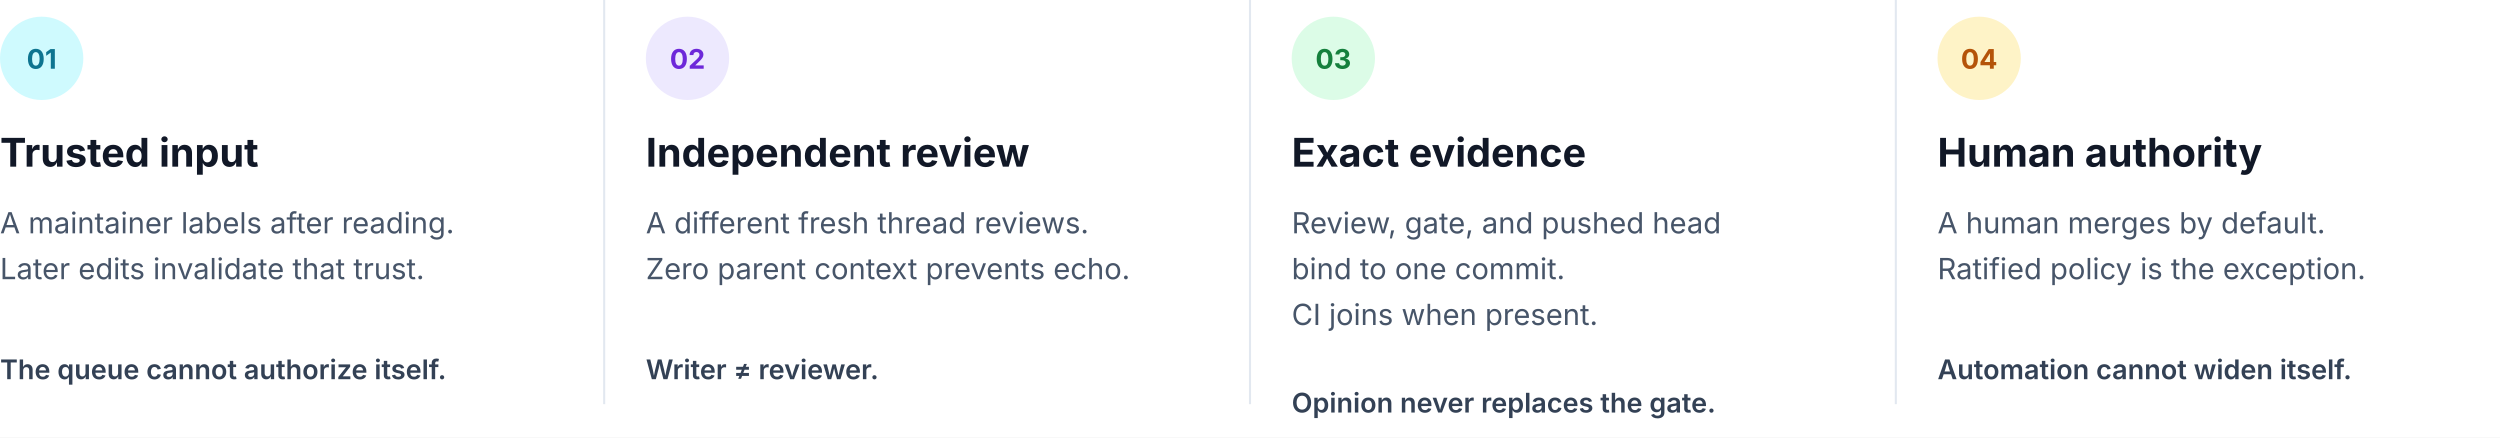
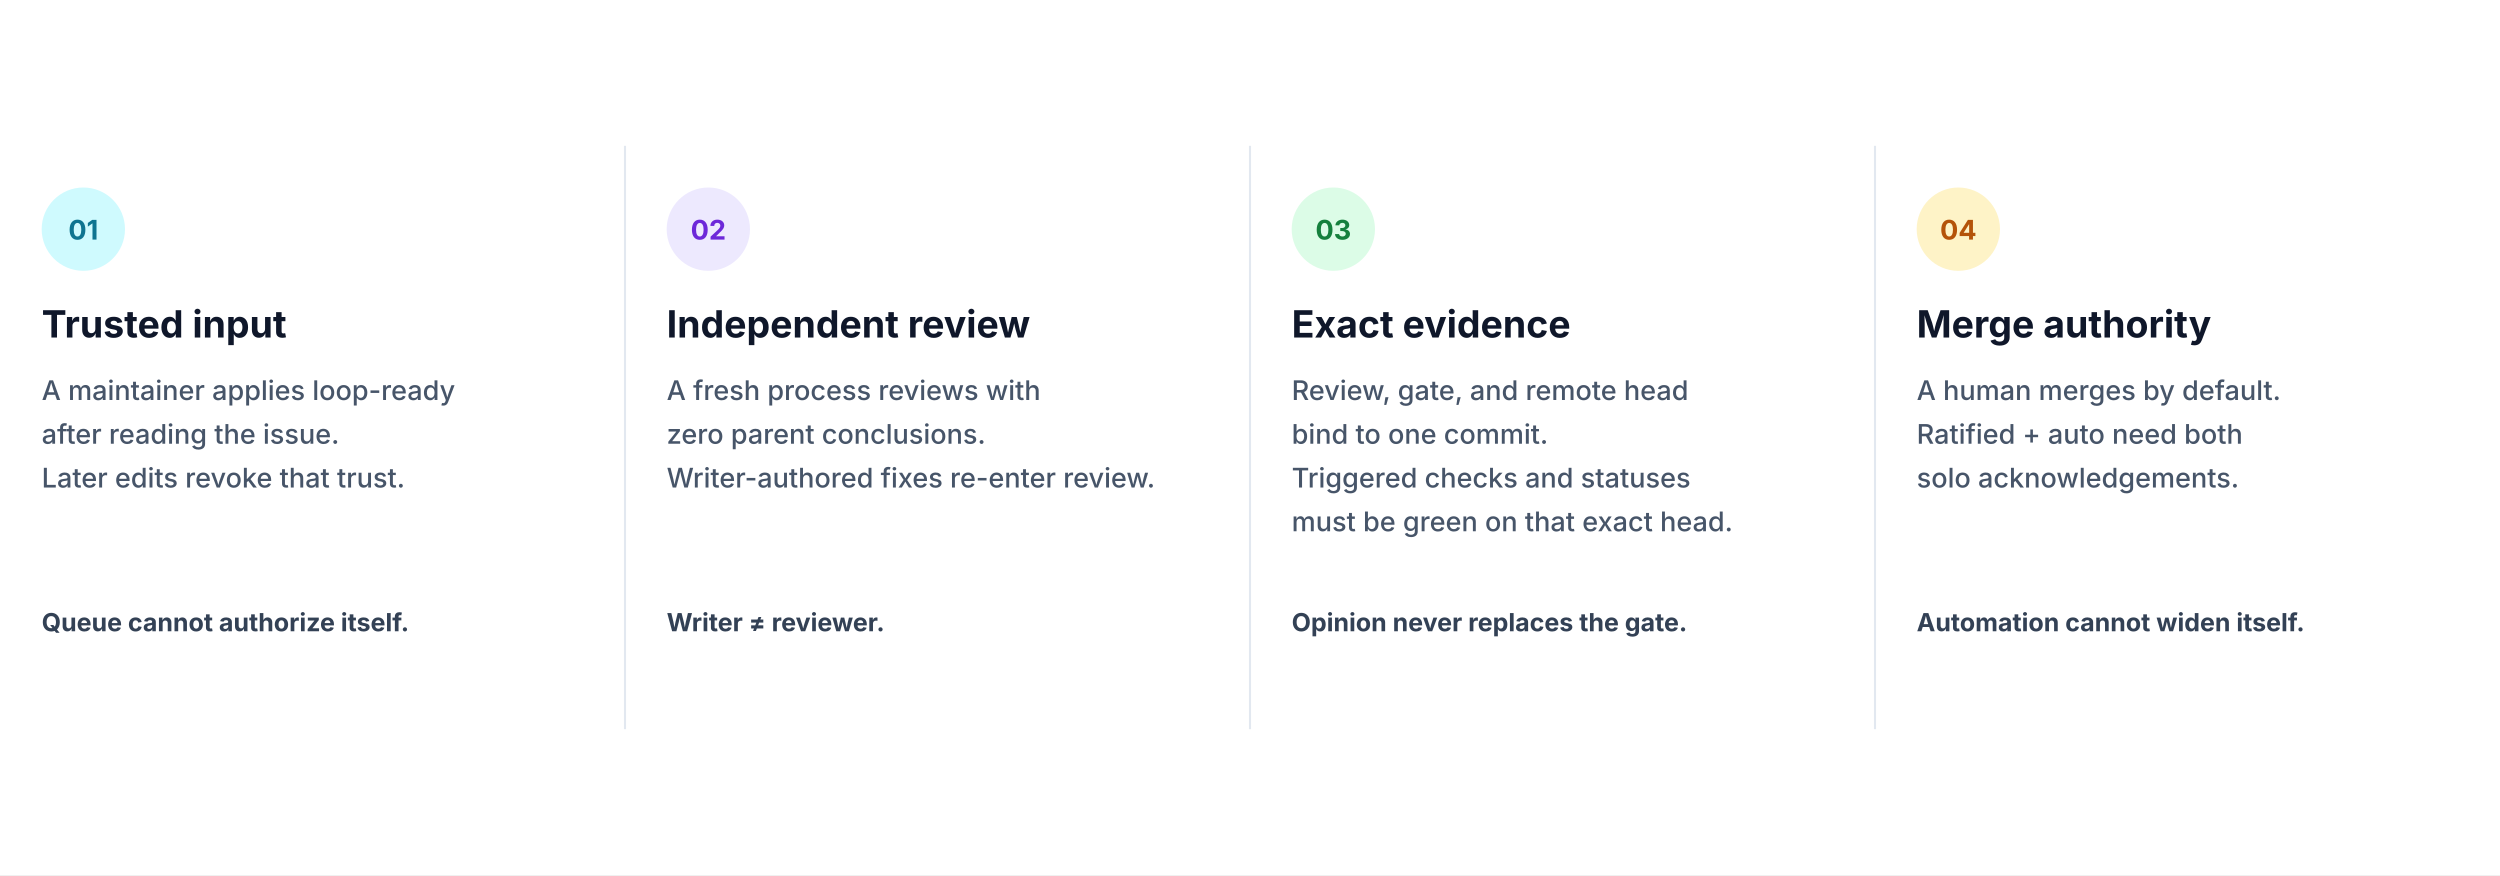
- <svg xmlns="http://www.w3.org/2000/svg" width="1200" height="210" viewBox="0 0 1200 210" role="img" aria-labelledby="title desc">
+ <svg xmlns="http://www.w3.org/2000/svg" width="1200" height="420" viewBox="0 0 1200 420" role="img" aria-labelledby="title desc" style="max-width:100%;height:auto">
  <style>
-     .number { font: 700 13px Inter, ui-sans-serif, system-ui, sans-serif; }
-     .title { fill: #111827; font: 700 19px Inter, ui-sans-serif, system-ui, sans-serif; }
-     .copy { fill: #475569; font: 400 14px Inter, ui-sans-serif, system-ui, sans-serif; }
-     .rule { fill: #334155; font: 600 13px Inter, ui-sans-serif, system-ui, sans-serif; }
+     svg { container-type: inline-size; }
+     .bg { fill: #ffffff; }
+     .divider { stroke: #e2e8f0; stroke-width: 1; }
+     .number { font: 750 13px Inter, ui-sans-serif, system-ui, sans-serif; }
+     .title { fill: #0f172a; font: 700 18px Inter, ui-sans-serif, system-ui, sans-serif; }
+     .copy { fill: #475569; font: 450 13px Inter, ui-sans-serif, system-ui, sans-serif; }
+     .rule { fill: #334155; font: 650 12px Inter, ui-sans-serif, system-ui, sans-serif; }
+     .mobile-divider { display: none; }
+     @media (prefers-color-scheme: dark) {
+       .bg { fill: #0d1117; }
+       .divider { stroke: #30363d; }
+       .title { fill: #f0f6fc; }
+       .copy { fill: #b1bac4; }
+       .rule { fill: #d0d7de; }
+     }
+     @container (max-width: 600px) {
+       .desktop-divider, .copy { display: none; }
+       .mobile-divider { display: inline; }
+       .number { font-size: 30px; }
+       .title { font-size: 42px; }
+       .rule { font-size: 30px; transform: translateY(-100px); }
+       #guardrail-1 { transform: translate(20px, 20px); }
+       #guardrail-2 { transform: translate(620px, 20px); }
+       #guardrail-3 { transform: translate(20px, 220px); }
+       #guardrail-4 { transform: translate(620px, 220px); }
+     }
  </style>
-   <rect width="1200" height="210" fill="#ffffff" />
-   <g transform="translate(0 8)">
+   <rect class="bg" width="1200" height="420" />
+   <g class="mobile-divider">
+     <line x1="600" y1="10" x2="600" y2="410" class="divider" />
+     <line x1="10" y1="210" x2="1190" y2="210" class="divider" />
+   </g>
+   <g id="guardrail-1" transform="translate(20 90)">
    <circle cx="20" cy="20" r="20" fill="#cffafe" />
    <text x="20" y="25" text-anchor="middle" class="number" fill="#0e7490">01</text>
    <text x="0" y="72" class="title">Trusted input</text>
-     <text x="0" y="104" class="copy">A maintainer labels after reading.</text>
-     <text x="0" y="126" class="copy">Later edits invalidate that trust.</text>
-     <text x="0" y="174" class="rule">The queue cannot authorize itself.</text>
+     <text x="0" y="102" class="copy">A maintainer applies loop-ready</text>
+     <text x="0" y="123" class="copy">after reading the issue.</text>
+     <text x="0" y="144" class="copy">Later edits revoke that trust.</text>
+     <text x="0" y="213" class="rule">Queue cannot authorize itself.</text>
  </g>
-   <line x1="290" y1="0" x2="290" y2="194" stroke="#e2e8f0" />
-   <g transform="translate(310 8)">
+   <line x1="300" y1="70" x2="300" y2="350" class="divider desktop-divider" />
+   <g id="guardrail-2" transform="translate(320 90)">
    <circle cx="20" cy="20" r="20" fill="#ede9fe" />
    <text x="20" y="25" text-anchor="middle" class="number" fill="#6d28d9">02</text>
    <text x="0" y="72" class="title">Independent review</text>
-     <text x="0" y="104" class="copy">A different fresh thread reviews.</text>
-     <text x="0" y="126" class="copy">Zero parent context prevents echo.</text>
-     <text x="0" y="174" class="rule">Writer ≠ reviewer.</text>
+     <text x="0" y="102" class="copy">A fresh process reviews with</text>
+     <text x="0" y="123" class="copy">zero parent conclusions.</text>
+     <text x="0" y="144" class="copy">Writer-authored fixes re-enter review.</text>
+     <text x="0" y="213" class="rule">Writer ≠ reviewer.</text>
  </g>
-   <line x1="600" y1="0" x2="600" y2="194" stroke="#e2e8f0" />
-   <g transform="translate(620 8)">
+   <line x1="600" y1="70" x2="600" y2="350" class="divider desktop-divider" />
+   <g id="guardrail-3" transform="translate(620 90)">
    <circle cx="20" cy="20" r="20" fill="#dcfce7" />
    <text x="20" y="25" text-anchor="middle" class="number" fill="#15803d">03</text>
    <text x="0" y="72" class="title">Exact evidence</text>
-     <text x="0" y="104" class="copy">Review, gate, and pushed head</text>
-     <text x="0" y="126" class="copy">bind to one commit.</text>
-     <text x="0" y="148" class="copy">CI joins when present.</text>
-     <text x="0" y="190" class="rule">Opinion never replaces the gate.</text>
+     <text x="0" y="102" class="copy">Review, gate, and remote head</text>
+     <text x="0" y="123" class="copy">bind to one commit.</text>
+     <text x="0" y="144" class="copy">Triggered checks and statuses</text>
+     <text x="0" y="165" class="copy">must be green on that exact head.</text>
+     <text x="0" y="213" class="rule">Opinion never replaces the gate.</text>
  </g>
-   <line x1="910" y1="0" x2="910" y2="194" stroke="#e2e8f0" />
-   <g transform="translate(930 8)">
+   <line x1="900" y1="70" x2="900" y2="350" class="divider desktop-divider" />
+   <g id="guardrail-4" transform="translate(920 90)">
    <circle cx="20" cy="20" r="20" fill="#fef3c7" />
    <text x="20" y="25" text-anchor="middle" class="number" fill="#b45309">04</text>
-     <text x="0" y="72" class="title">Human authority</text>
-     <text x="0" y="104" class="copy">A human merges by default.</text>
-     <text x="0" y="126" class="copy">Ratified policy is the exception.</text>
-     <text x="0" y="174" class="rule">Automation cannot widen itself.</text>
+     <text x="0" y="72" class="title">Merge authority</text>
+     <text x="0" y="102" class="copy">A human merges by default.</text>
+     <text x="0" y="123" class="copy">Ratified + auto need both</text>
+     <text x="0" y="144" class="copy">solo acknowledgements.</text>
+     <text x="0" y="213" class="rule">Automation cannot widen itself.</text>
  </g>
</svg>
